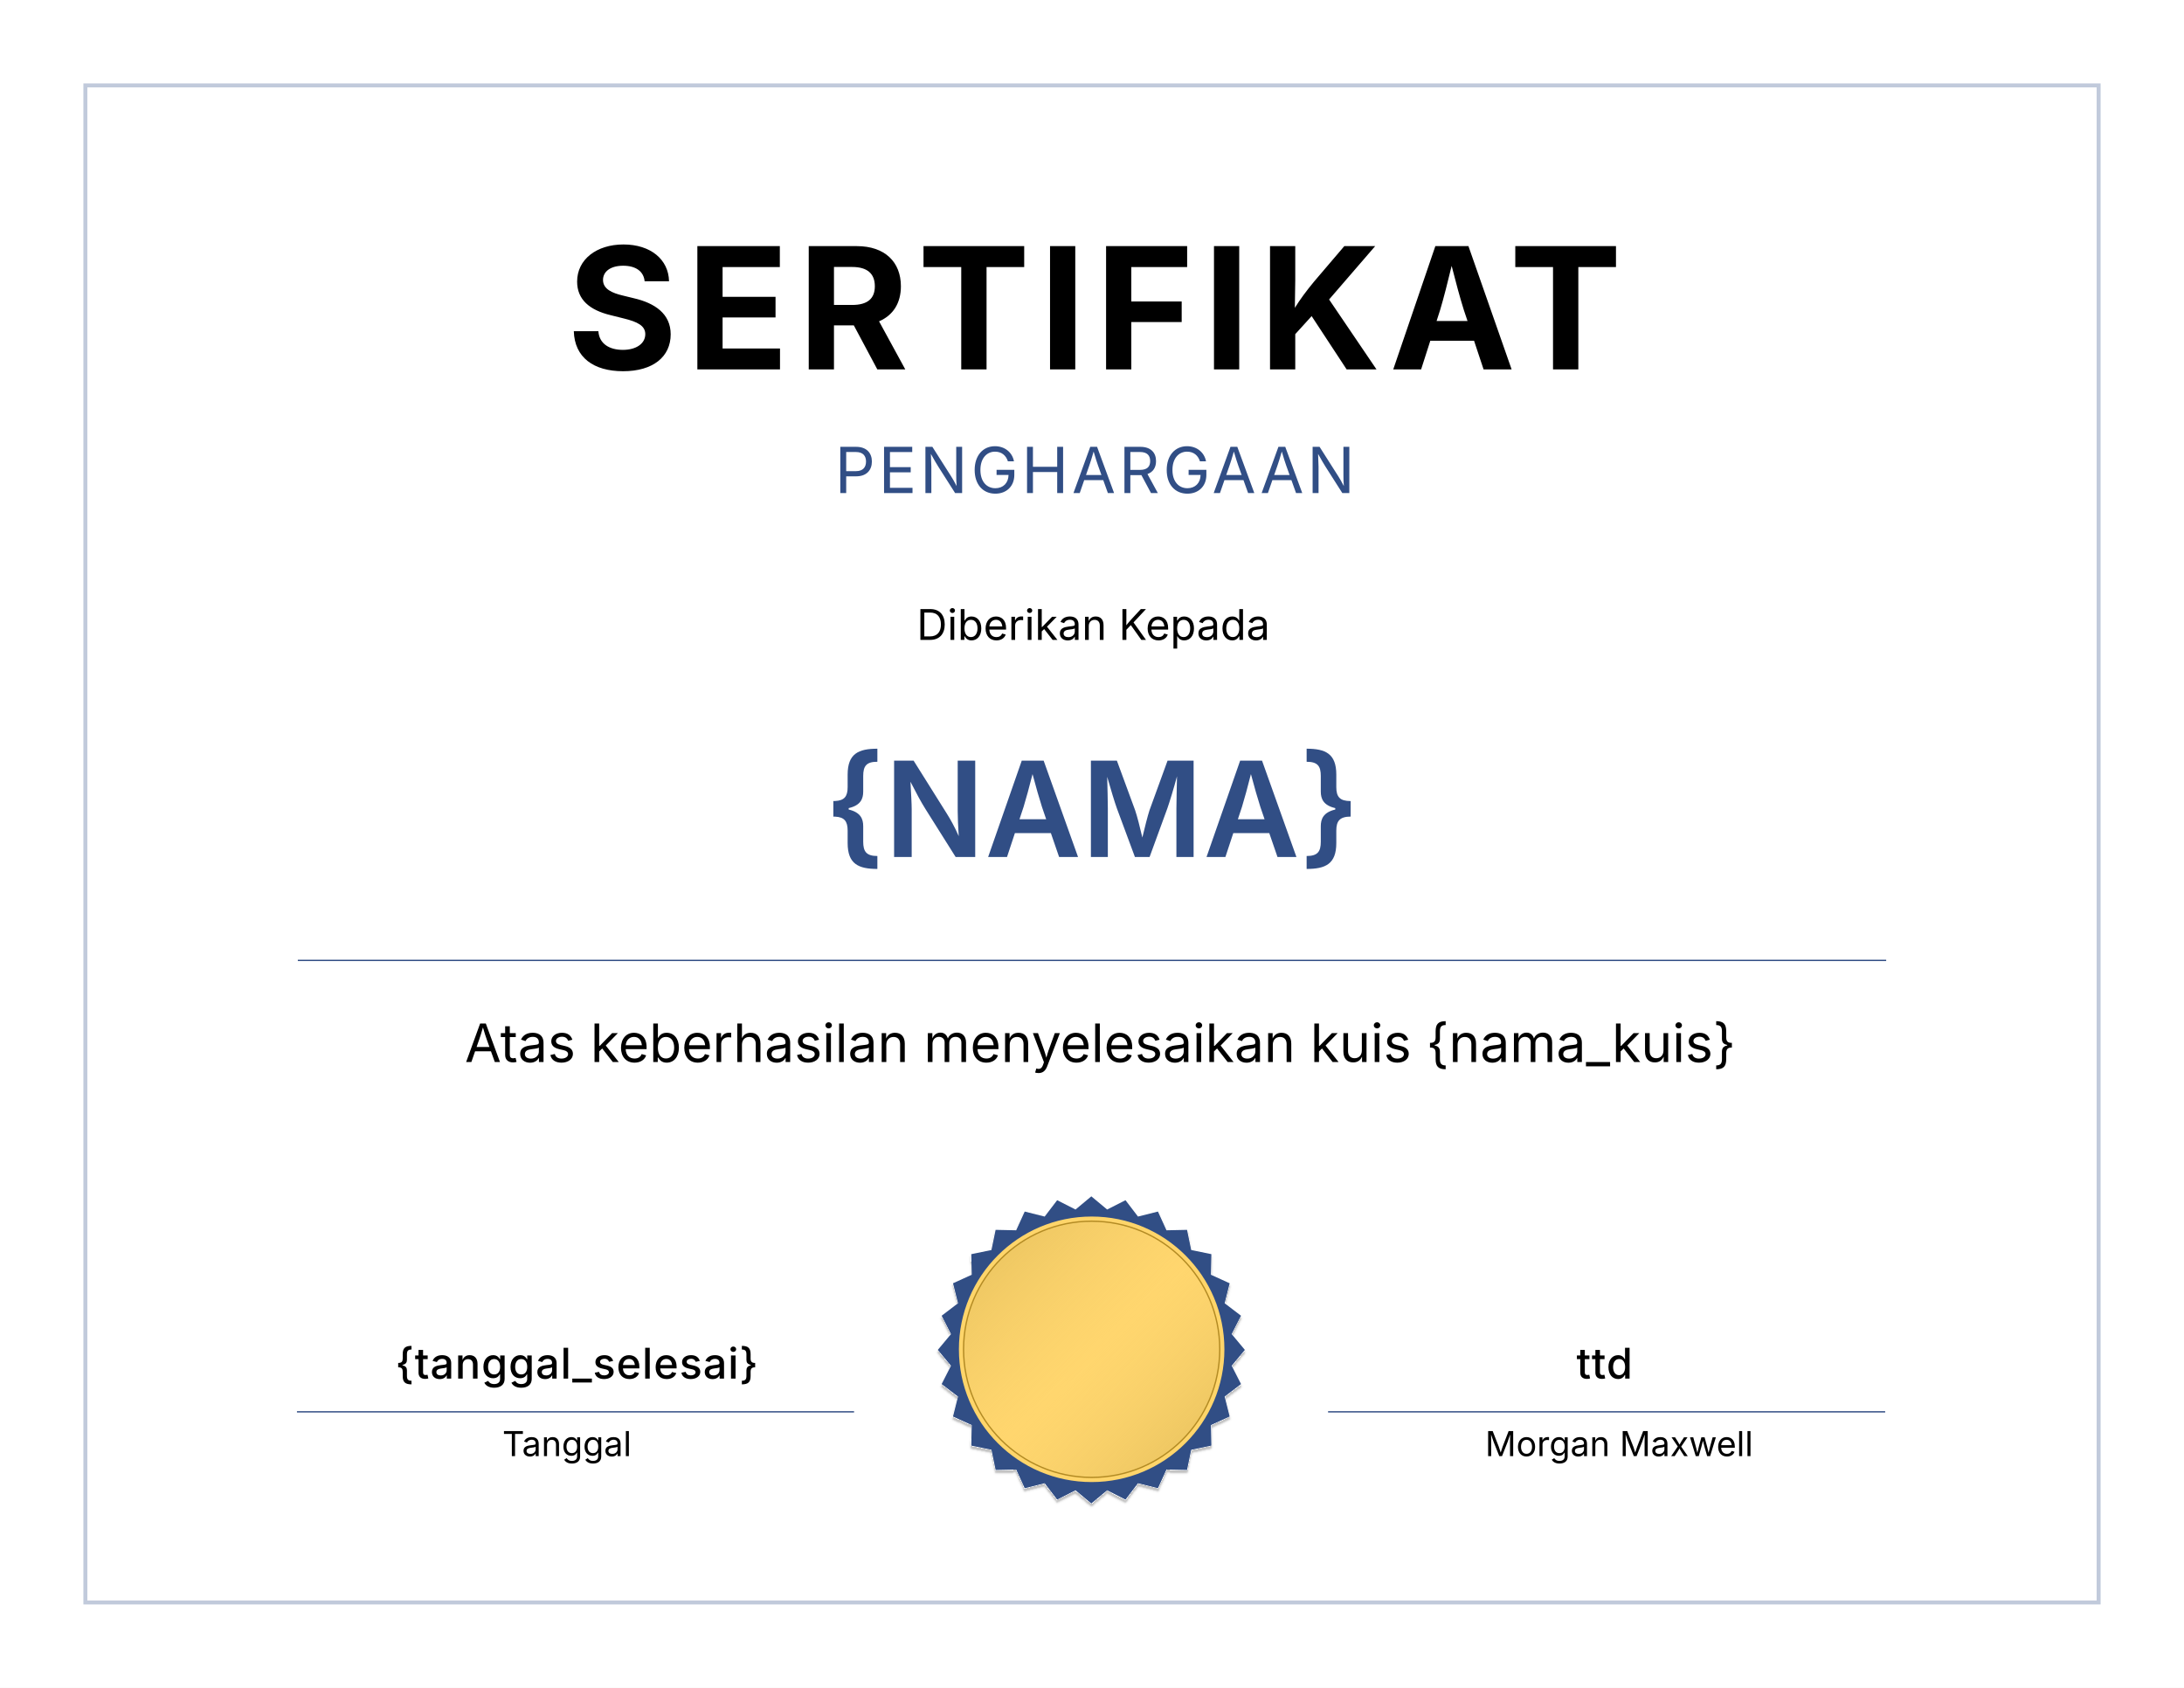
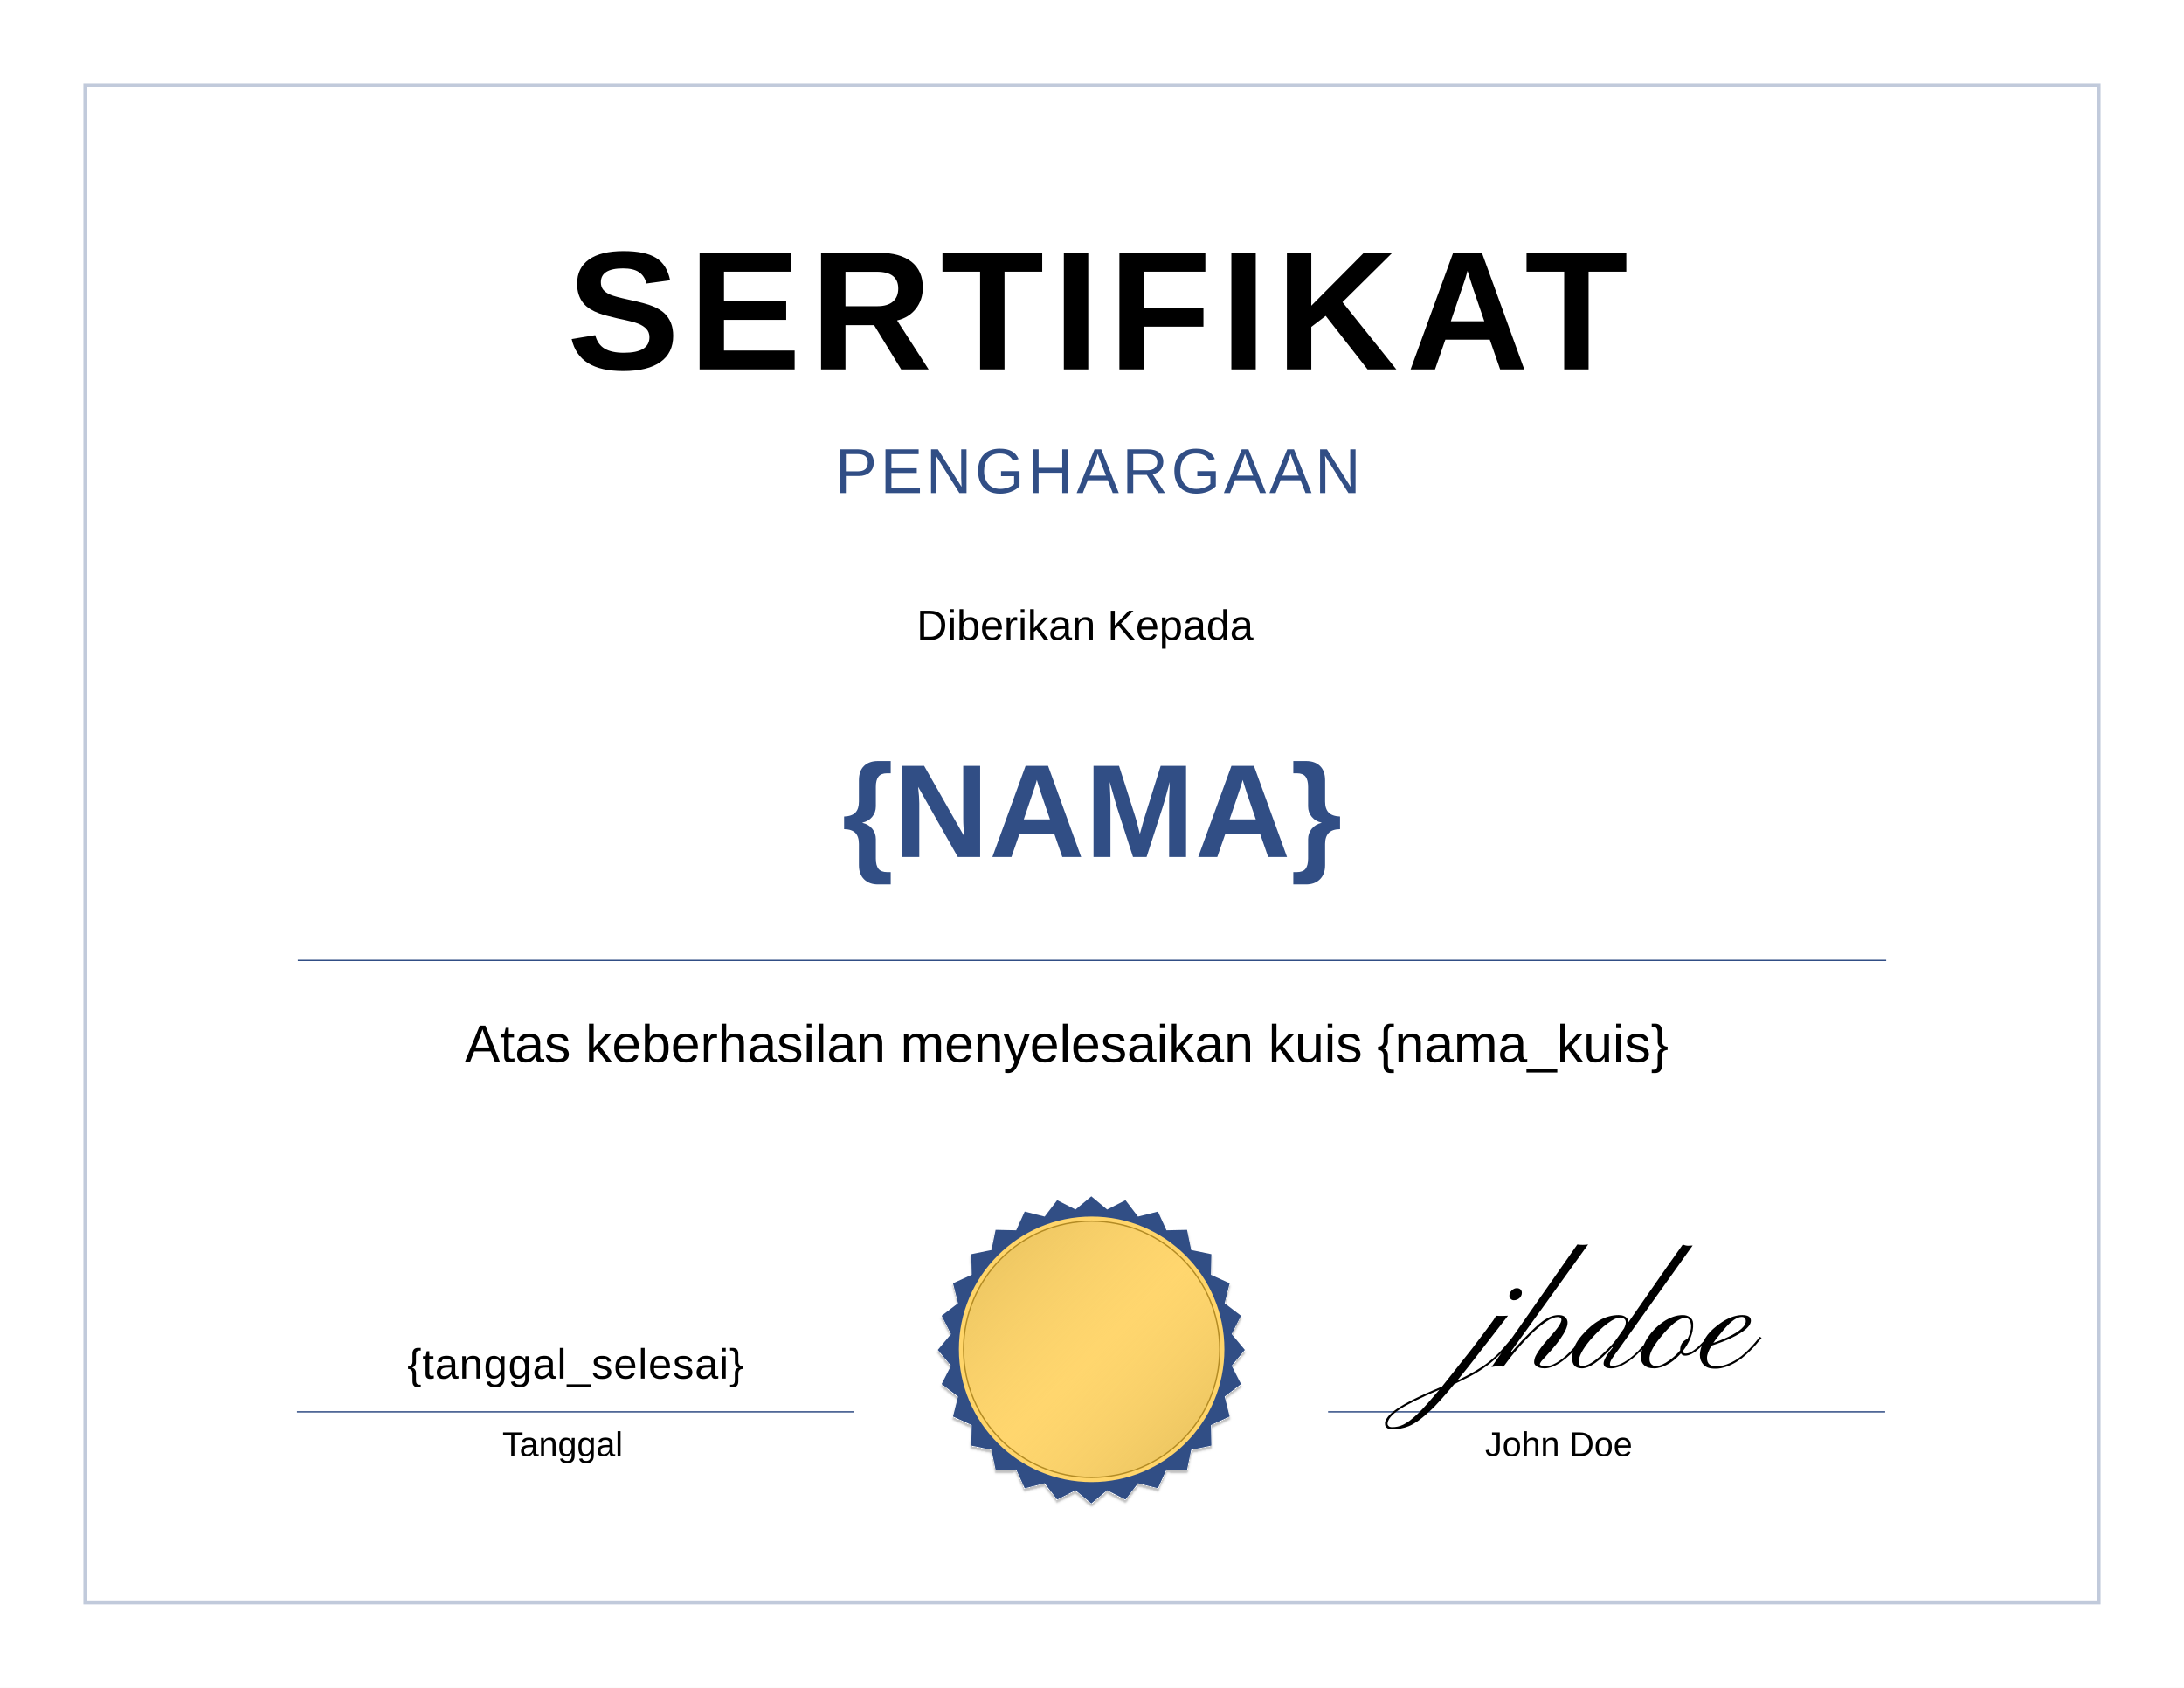
<svg xmlns="http://www.w3.org/2000/svg" width="3300" height="2550" viewBox="0 0 3300 2550" fill="none">
+   <defs>
+     <style>
+ text {
+   font-family: -apple-system, BlinkMacSystemFont, "Segoe UI", Arial, Helvetica, sans-serif;
+ }
+ </style>
+   </defs>
  <rect width="3300" height="2550" fill="white" />
  <rect x="129" y="129" width="3042" height="2292" stroke="#314E85" stroke-opacity="0.3" stroke-width="6" />
  <g filter="url(#filter0_d_4_2)">
    <path d="M1648.99 1807.45L1672.89 1827.36L1700.62 1813.27L1719.49 1837.99L1749.66 1830.43L1762.55 1858.73L1793.64 1858.07L1799.92 1888.53L1830.38 1894.8L1829.72 1925.9L1858.02 1938.79L1850.46 1968.96L1875.18 1987.83L1861.09 2015.56L1880.99 2039.45L1861.09 2063.35L1875.18 2091.08L1850.46 2109.95L1858.02 2140.11L1829.72 2153.01L1830.38 2184.1L1799.92 2190.38L1793.64 2220.84L1762.55 2220.18L1749.66 2248.48L1719.49 2240.92L1700.62 2265.64L1672.89 2251.55L1648.99 2271.45L1625.1 2251.55L1597.37 2265.64L1578.5 2240.92L1548.33 2248.48L1535.44 2220.18L1504.35 2220.84L1498.07 2190.38L1467.61 2184.1L1468.27 2153.01L1439.97 2140.11L1447.53 2109.95L1422.81 2091.08L1436.9 2063.35L1416.99 2039.45L1436.9 2015.56L1422.81 1987.83L1447.53 1968.96L1439.97 1938.79L1468.27 1925.9L1467.61 1894.8L1498.07 1888.53L1504.35 1858.07L1535.44 1858.73L1548.33 1830.43L1578.5 1837.99L1597.37 1813.27L1625.1 1827.36L1648.99 1807.45Z" fill="#314E85" />
  </g>
  <circle cx="1649.48" cy="2038.53" r="197.583" fill="#FFD56A" stroke="#FFD56A" stroke-width="6" />
  <circle cx="1649.48" cy="2038.53" r="193.566" fill="url(#paint0_linear_4_2)" stroke="#B38B24" stroke-width="2" />
  <text fill="black" style="white-space: pre" xml:space="preserve" font-family="Inter" font-size="52" letter-spacing="0em">
-     <tspan x="2244" y="2199.91">Morgan Maxwell</tspan>
+     <tspan x="2244" y="2199.91">John Doe</tspan>
  </text>
  <line x1="2006.7" y1="2133" x2="2848.49" y2="2133" stroke="#314E85" stroke-width="2" />
-   <text fill="black" style="white-space: pre" xml:space="preserve" font-family="Inter" font-size="64" font-weight="500" letter-spacing="0.02em">
-     <tspan x="2382.06" y="2082.77">ttd</tspan>
-   </text>
+   <g transform="translate(2427.6, 1880)">
+     <g transform="scale(5)">
+       <g transform="translate(-67, 0)">
+         <defs />
+         <g transform="translate(-43.76666,25.91667)">
+           <rect fill="rgb(255,255,255)" stroke="none" x="0" y="0" width="113.85" height="55.867" fill-opacity="0" transform="translate(43.76666,-25.91667)" />
+           <g transform="translate(57.55833,28) rotate(0,0,0) translate(-57.55833,-28) matrix(1,0,0,1,57.55833,28)">
+             <path fill="rgb(0,0,0)" fill-opacity="1" d="M26.86-37.69Q26.52-37.39 26.09-37.21Q25.67-37.04 25.14-37.04Q24.62-37.04 24.22-37.45Q23.82-37.86 23.82-38.37Q23.82-38.89 24.01-39.29Q24.20-39.68 24.52-39.99L24.52-39.99Q25.25-40.69 26.05-40.69Q26.84-40.69 27.22-40.26Q27.59-39.82 27.59-39.31Q27.59-38.79 27.39-38.39Q27.20-38.00 26.86-37.69ZM19.74-32.37L19.74-32.37Q19.98-32.32 20.63-32.32L20.63-32.32Q21.45-32.32 22.04-32.32L22.04-32.32Q23.07-32.32 23.40-32.37L23.40-32.37L11.54-17.07L8.05-12.75Q14.07-15.66 17.33-18.19L17.33-18.19Q19.84-20.14 21.66-22.21Q23.49-24.29 24.87-26.02L24.87-26.02L25.34-25.62Q21.08-20.28 17.23-17.39L17.23-17.39Q14.54-15.40 11.94-14.04L11.94-14.04L7.18-11.70Q2.30-5.84-0.13-3.61Q-2.57-1.39-3.97-0.44Q-5.36 0.51-6.63 1.03L-6.63 1.03Q-8.83 1.94-11.69 1.94L-11.69 1.94Q-13.16 1.94-13.66 0.93L-13.66 0.93Q-13.77 0.65-13.77 0.03Q-13.77-0.59-12.98-1.70Q-12.18-2.82-10.21-4.18L-10.21-4.18Q-6.23-6.94 3.48-10.97L3.48-10.97L12.50-22.36Q18.08-29.70 18.90-30.91Q19.72-32.11 19.74-32.37ZM-0.98-5.77L2.68-10.01Q-5.92-6.33-9.39-4.04L-9.39-4.04Q-13.00-1.64-13.00 0.37L-13.00 0.37Q-13.00 0.63-12.68 0.97Q-12.37 1.31-11.57 1.31Q-10.77 1.31-9.95 1.14Q-9.13 0.98-8.23 0.55Q-7.33 0.11-6.27-0.67Q-5.22-1.46-3.91-2.71Q-2.59-3.96-0.98-5.77L-0.98-5.77ZM24.17-19.81L22.02-16.95Q21.38-17.07 20.61-17.07L20.61-17.07Q19.27-17.07 18.41-16.83L18.41-16.83L44.35-53.89Q45.92-53.65 47.61-53.89L47.61-53.89L24.36-21.61L24.48-21.36Q26.26-23.42 27.78-25.01L27.78-25.01L30.57-27.82Q32.96-30.14 34.44-31.11L34.44-31.11Q36.66-32.56 38.66-32.56L38.66-32.56Q40.74-32.56 41.28-31.06L41.28-31.06Q42.34-28.15 34.70-19.95L34.70-19.95L33.78-18.94Q33.03-18.10 33.03-17.65L33.03-17.65Q33.03-17.42 33.55-17.27Q34.06-17.11 35.00-17.11Q35.94-17.11 37.20-17.71Q38.47-18.31 39.66-19.22Q40.86-20.14 41.94-21.24Q43.02-22.34 43.87-23.32Q44.73-24.31 45.31-25.06Q45.90-25.81 46.11-26.02L46.11-26.02L46.62-25.62Q46.39-25.36 45.77-24.59Q45.15-23.82 44.25-22.80Q43.34-21.78 42.21-20.65Q41.07-19.53 39.78-18.61L39.78-18.61Q36.83-16.46 34.41-16.46L34.41-16.46Q32.49-16.46 31.58-17.51L31.58-17.51Q31.30-17.84 31.30-18.29Q31.30-18.73 31.43-19.30Q31.55-19.88 32.07-20.77L32.07-20.77Q33.27-22.79 35.23-25Q37.20-27.21 37.84-28.01Q38.47-28.81 38.84-29.39L38.84-29.39Q39.55-30.52 39.55-31.13L39.55-31.13Q39.55-31.97 38.45-31.97L38.45-31.97Q36.97-31.97 35.05-30.66L35.05-30.66Q30.38-27.54 24.17-19.81L24.17-19.81ZM55.09-22.79L54.90-22.88Q49.16-16.46 45.76-16.46L45.76-16.46Q42.78-16.46 42.78-19.53L42.78-19.53Q42.78-23.09 45.71-26.42L45.71-26.42Q50.98-32.56 56.84-32.56L56.84-32.56Q58.60-32.56 59.45-31.48L59.45-31.48Q59.70-31.13 59.70-30.82Q59.70-30.52 59.69-30.44Q59.68-30.36 59.68-30.24L59.68-30.24L71.30-46.93L76.23-53.89Q77.09-53.51 77.84-53.51Q78.59-53.51 79.20-53.58L79.20-53.58L56.94-22.36Q55.58-20.54 54.89-19.47Q54.20-18.40 54.20-17.78Q54.20-17.16 54.78-17.16L54.78-17.16Q57.05-17.16 59.94-19.27L59.94-19.27Q62.59-21.19 65.73-25.04L65.73-25.04Q66.31-25.79 66.55-26.02L66.55-26.02L67.06-25.62Q66.80-25.36 66.16-24.59Q65.52-23.82 64.57-22.81Q63.62-21.80 62.43-20.68Q61.25-19.55 59.91-18.61L59.91-18.61Q56.89-16.46 54.58-16.46Q52.27-16.46 52.30-17.97Q52.32-19.48 55.09-22.79L55.09-22.79ZM48.10-24.85L48.10-24.85Q44.75-20.77 44.75-18.33L44.75-18.33Q44.75-17.16 45.92-17.16L45.92-17.16Q48.01-17.16 51.73-20.56L51.73-20.56L53.66-22.41Q55.32-24.05 56.37-25.55L56.37-25.55L58.46-28.53Q59.00-29.61 59.00-30.38Q59.00-31.15 58.44-31.49Q57.87-31.83 57.27-31.83Q56.66-31.83 55.73-31.42Q54.80-31.01 53.63-30.14L53.63-30.14Q51.08-28.32 48.10-24.85ZM76.93-20.28L76.93-20.28Q76.06-20.28 75.66-20.98L75.66-20.98Q72.87-17.82 69.64-16.79L69.64-16.79Q68.56-16.46 67.54-16.46Q66.52-16.46 65.80-16.69Q65.07-16.93 64.60-17.35L64.60-17.35Q62.70-18.99 64.23-23.00L64.23-23.00Q64.81-24.57 65.74-25.93Q66.66-27.29 67.82-28.45Q68.98-29.61 70.32-30.52L70.32-30.52Q73.34-32.56 76.23-32.56L76.23-32.56Q77.47-32.56 78.37-31.91Q79.27-31.27 79.34-30.06Q79.41-28.86 79.20-27.80Q78.99-26.75 78.57-25.69L78.57-25.69Q77.73-23.54 76.18-21.61L76.18-21.61Q76.34-20.93 77.08-20.93Q77.82-20.93 78.49-21.27Q79.16-21.61 79.82-22.12Q80.49-22.62 81.14-23.24Q81.78-23.86 82.32-24.43L82.32-24.43L83.21-25.41Q83.59-25.86 83.75-26.02L83.75-26.02L84.27-25.62Q83.96-25.34 83.49-24.82Q83.02-24.31 82.44-23.72L82.44-23.72Q82.44-23.72 81.20-22.50L81.20-22.50Q78.78-20.28 76.93-20.28ZM67.20-17.35L67.20-17.35Q67.58-17.16 68.26-17.16L68.26-17.16Q69.78-17.16 72.17-18.87L72.17-18.87Q74.00-20.18 75.43-21.89L75.43-21.89L75.43-21.99Q75.43-23.98 76.93-24.99L76.93-24.99Q77.33-25.27 77.68-25.39L77.68-25.39Q78.80-27.78 78.73-29.30L78.73-29.30Q78.59-31.71 76.95-31.71L76.95-31.71Q74.19-31.71 69.20-25.48L69.20-25.48Q65.98-21.45 66.17-19.20L66.17-19.20Q66.17-17.91 67.20-17.35ZM92.64-18.53Q91.16-17.58 89.43-16.97Q87.71-16.36 86.16-16.36Q84.62-16.36 83.81-16.68Q83.00-17.00 82.48-17.56L82.48-17.56Q80.28-19.95 82.51-24.61L82.51-24.61Q83.47-26.68 85.41-28.38Q87.36-30.07 88.84-30.92L88.84-30.92Q91.70-32.56 94.20-32.56L94.20-32.56Q96.69-32.56 96.80-31.01L96.80-31.01Q96.97-28.50 90.71-25.55L90.71-25.55Q88.41-24.47 84.92-23.32L84.92-23.32Q83.54-21.07 83.54-19.66Q83.54-18.24 84.28-17.64Q85.02-17.04 86.43-17.04Q87.85-17.04 89.50-17.65Q91.16-18.26 92.60-19.20Q94.04-20.14 95.21-21.24Q96.38-22.34 97.28-23.35Q98.19-24.36 98.76-25.09Q99.34-25.83 99.55-26.02L99.55-26.02L100.04-25.62Q99.73-25.36 99.11-24.57Q98.49-23.77 97.54-22.75Q96.59-21.73 95.36-20.61Q94.13-19.48 92.64-18.53ZM85.46-24.14L85.46-24.14Q92.54-26.63 94.58-29.09L94.58-29.09Q95.26-29.91 95.26-30.68L95.26-30.68Q95.26-32.00 94.04-32.00L94.04-32.00Q91.88-32.00 88.65-28.22L88.65-28.22Q86.40-25.60 85.46-24.14Z" />
+           </g>
+         </g>
+       </g>
+     </g>
+   </g>
  <text fill="black" style="white-space: pre" xml:space="preserve" font-family="Inter" font-size="52" letter-spacing="0em">
    <tspan x="759" y="2199.91">Tanggal</tspan>
  </text>
  <line x1="448.701" y1="2133" x2="1290.49" y2="2133" stroke="#314E85" stroke-width="2" />
-   <text fill="black" style="white-space: pre" xml:space="preserve" font-family="Inter" font-size="64" font-weight="500" letter-spacing="0.02em">
-     <tspan x="597.198" y="2082.77">{tanggal_selesai}</tspan>
-   </text>
+   <text x="869.5" y="2082.77" text-anchor="middle" fill="black" font-family="Inter" font-size="64" font-weight="500" letter-spacing="0.02em">
+   {tanggal_selesai}
+ </text>
  <text fill="black" style="white-space: pre" xml:space="preserve" font-family="Inter" font-size="80" letter-spacing="0em">
    <tspan x="702.305" y="1604.54">Atas keberhasilan menyelesaikan kuis {nama_kuis} </tspan>
  </text>
  <line x1="450" y1="1451" x2="2850" y2="1451" stroke="#314E85" stroke-width="2" />
  <text x="1650" y="1294.73" text-anchor="middle" fill="#314E85" font-family="Inter" font-size="200" font-weight="600" letter-spacing="0em">
  {NAMA}
</text>
  <text fill="black" style="white-space: pre" xml:space="preserve" font-family="Inter" font-size="64" letter-spacing="0em">
    <tspan x="1385.09" y="966.773">Diberikan Kepada</tspan>
  </text>
  <text fill="#314E85" style="white-space: pre" xml:space="preserve" font-family="Inter" font-size="96" letter-spacing="0.05em">
    <tspan x="1261.25" y="744.909">PENGHARGAAN</tspan>
  </text>
  <text fill="black" style="white-space: pre" xml:space="preserve" font-family="Inter" font-size="256" font-weight="bold" letter-spacing="0.05em">
    <tspan x="856.4" y="558.091">SERTIFIKAT</tspan>
  </text>
  <defs>
    <filter id="filter0_d_4_2" x="1412.99" y="1807.45" width="472" height="472" filterUnits="userSpaceOnUse" color-interpolation-filters="sRGB">
      <feFlood flood-opacity="0" result="BackgroundImageFix" />
      <feColorMatrix in="SourceAlpha" type="matrix" values="0 0 0 0 0 0 0 0 0 0 0 0 0 0 0 0 0 0 127 0" result="hardAlpha" />
      <feOffset dy="4" />
      <feGaussianBlur stdDeviation="2" />
      <feComposite in2="hardAlpha" operator="out" />
      <feColorMatrix type="matrix" values="0 0 0 0 0 0 0 0 0 0 0 0 0 0 0 0 0 0 0.25 0" />
      <feBlend mode="normal" in2="BackgroundImageFix" result="effect1_dropShadow_4_2" />
      <feBlend mode="normal" in="SourceGraphic" in2="effect1_dropShadow_4_2" result="shape" />
    </filter>
    <linearGradient id="paint0_linear_4_2" x1="1521.4" y1="1892.57" x2="1793.51" y2="2167.1" gradientUnits="userSpaceOnUse">
      <stop stop-color="#EFC863" />
      <stop offset="0.521" stop-color="#FFD772" stop-opacity="0.5" />
      <stop offset="1" stop-color="#EFC863" />
    </linearGradient>
  </defs>
</svg>
